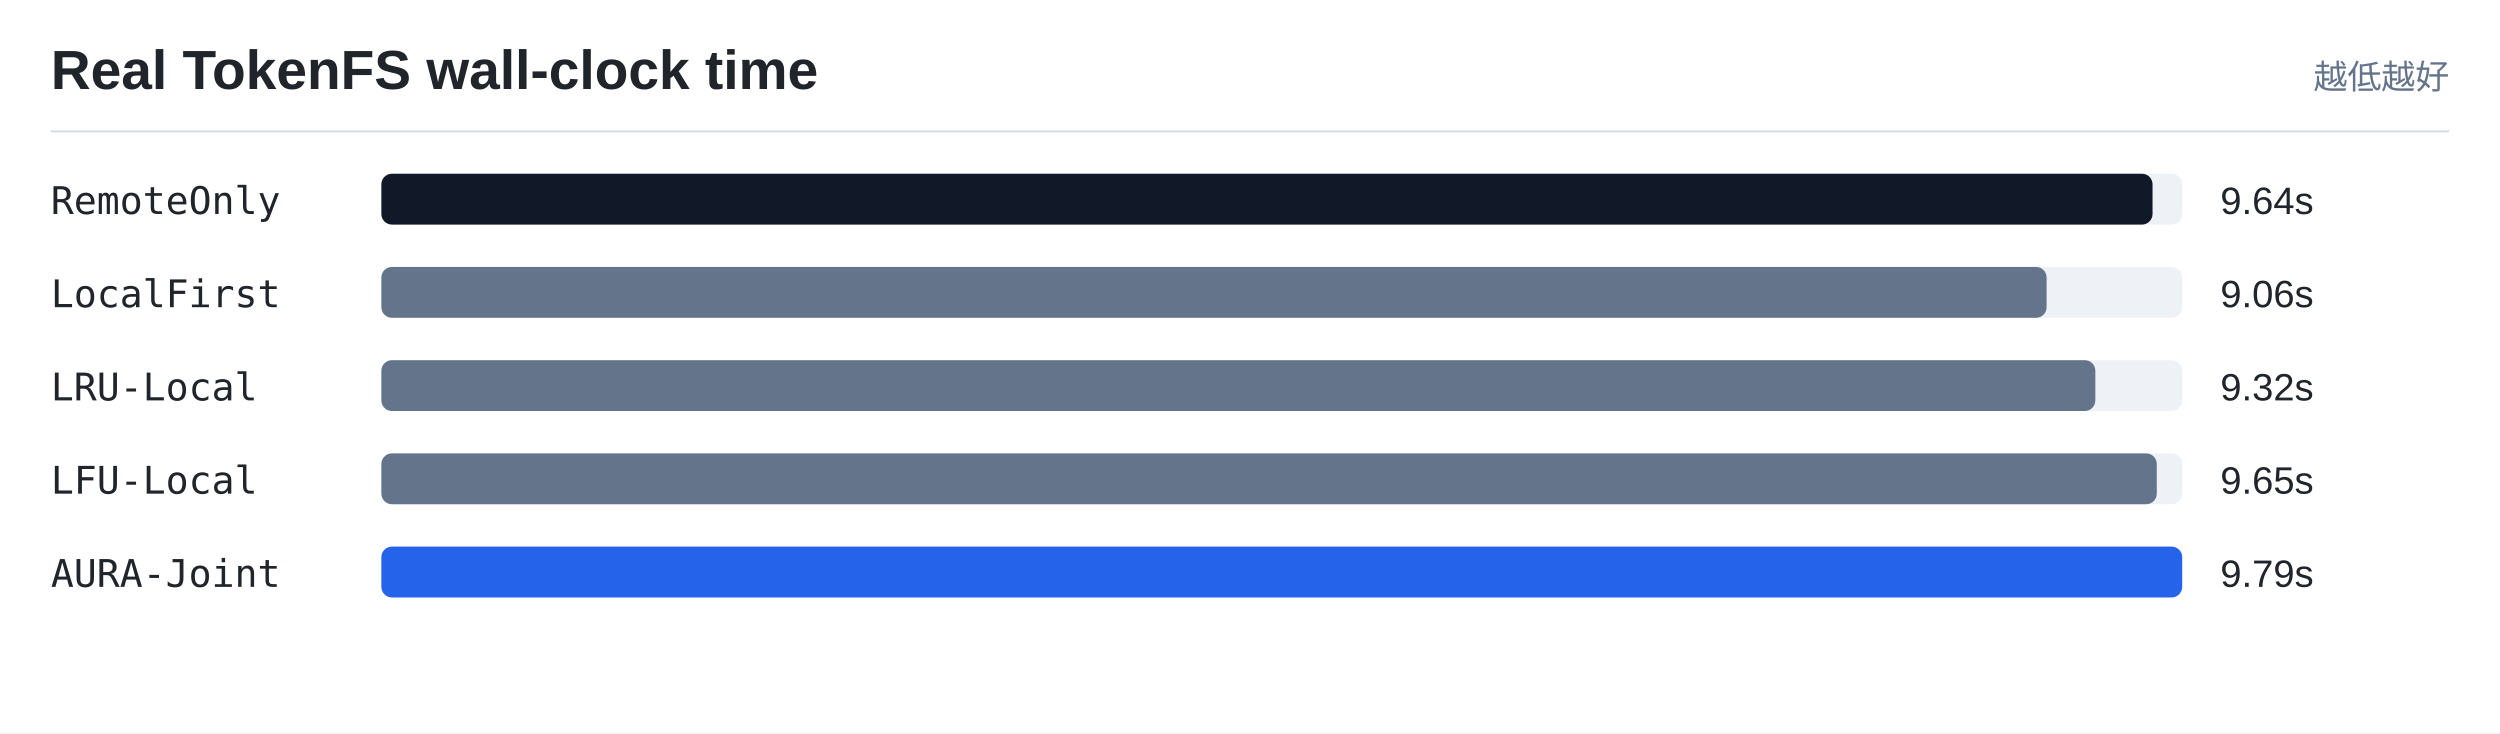
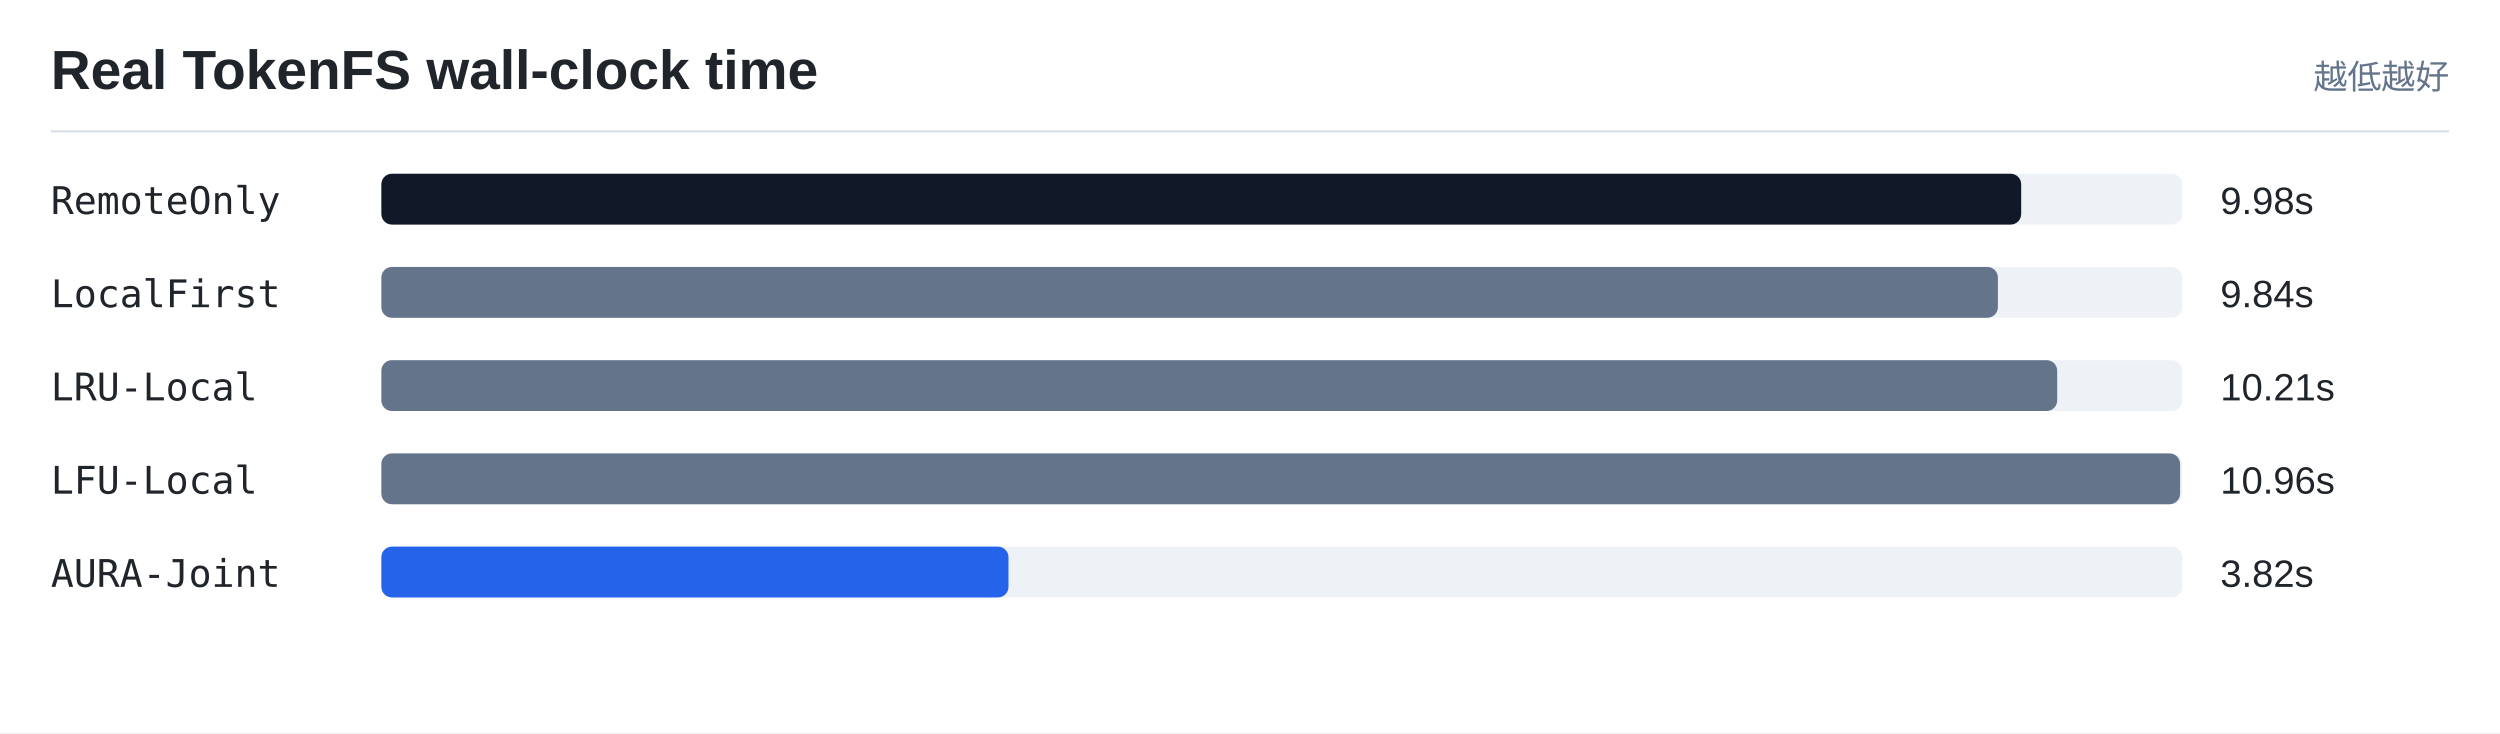
<svg xmlns="http://www.w3.org/2000/svg" width="1180" height="346" viewBox="0 0 1180 346">
  <rect width="100%" height="100%" fill="#ffffff" />
  <text x="24" y="42" font-family="Arial, Helvetica, sans-serif" font-size="26" font-weight="700" fill="#20242b">Real TokenFS wall-clock time</text>
  <text x="1156" y="42" text-anchor="end" font-family="Arial, Helvetica, sans-serif" font-size="16" fill="#64748b">越低越好</text>
  <line x1="24" y1="62" x2="1156" y2="62" stroke="#d8dee8" />
  <text x="24" y="101" font-family="Menlo, Consolas, monospace" font-size="18" fill="#20242b">RemoteOnly</text>
  <rect x="180" y="82" width="850" height="24" rx="5" fill="#eef2f7" />
-   <rect x="180" y="82" width="836" height="24" rx="5" fill="#111827" />
-   <text x="1048" y="101" font-family="Arial, Helvetica, sans-serif" font-size="18" fill="#20242b">9.64s</text>
+   <rect x="180" y="82" width="774" height="24" rx="5" fill="#111827" />
+   <text x="1048" y="101" font-family="Arial, Helvetica, sans-serif" font-size="18" fill="#20242b">9.98s</text>
  <text x="24" y="145" font-family="Menlo, Consolas, monospace" font-size="18" fill="#20242b">LocalFirst</text>
  <rect x="180" y="126" width="850" height="24" rx="5" fill="#eef2f7" />
-   <rect x="180" y="126" width="786" height="24" rx="5" fill="#64748b" />
-   <text x="1048" y="145" font-family="Arial, Helvetica, sans-serif" font-size="18" fill="#20242b">9.06s</text>
+   <rect x="180" y="126" width="763" height="24" rx="5" fill="#64748b" />
+   <text x="1048" y="145" font-family="Arial, Helvetica, sans-serif" font-size="18" fill="#20242b">9.84s</text>
  <text x="24" y="189" font-family="Menlo, Consolas, monospace" font-size="18" fill="#20242b">LRU-Local</text>
  <rect x="180" y="170" width="850" height="24" rx="5" fill="#eef2f7" />
-   <rect x="180" y="170" width="809" height="24" rx="5" fill="#64748b" />
-   <text x="1048" y="189" font-family="Arial, Helvetica, sans-serif" font-size="18" fill="#20242b">9.32s</text>
+   <rect x="180" y="170" width="791" height="24" rx="5" fill="#64748b" />
+   <text x="1048" y="189" font-family="Arial, Helvetica, sans-serif" font-size="18" fill="#20242b">10.21s</text>
  <text x="24" y="233" font-family="Menlo, Consolas, monospace" font-size="18" fill="#20242b">LFU-Local</text>
  <rect x="180" y="214" width="850" height="24" rx="5" fill="#eef2f7" />
-   <rect x="180" y="214" width="838" height="24" rx="5" fill="#64748b" />
-   <text x="1048" y="233" font-family="Arial, Helvetica, sans-serif" font-size="18" fill="#20242b">9.65s</text>
+   <rect x="180" y="214" width="849" height="24" rx="5" fill="#64748b" />
+   <text x="1048" y="233" font-family="Arial, Helvetica, sans-serif" font-size="18" fill="#20242b">10.96s</text>
  <text x="24" y="277" font-family="Menlo, Consolas, monospace" font-size="18" fill="#20242b">AURA-Joint</text>
  <rect x="180" y="258" width="850" height="24" rx="5" fill="#eef2f7" />
-   <rect x="180" y="258" width="850" height="24" rx="5" fill="#2563eb" />
-   <text x="1048" y="277" font-family="Arial, Helvetica, sans-serif" font-size="18" fill="#20242b">9.79s</text>
+   <rect x="180" y="258" width="296" height="24" rx="5" fill="#2563eb" />
+   <text x="1048" y="277" font-family="Arial, Helvetica, sans-serif" font-size="18" fill="#20242b">3.82s</text>
</svg>
